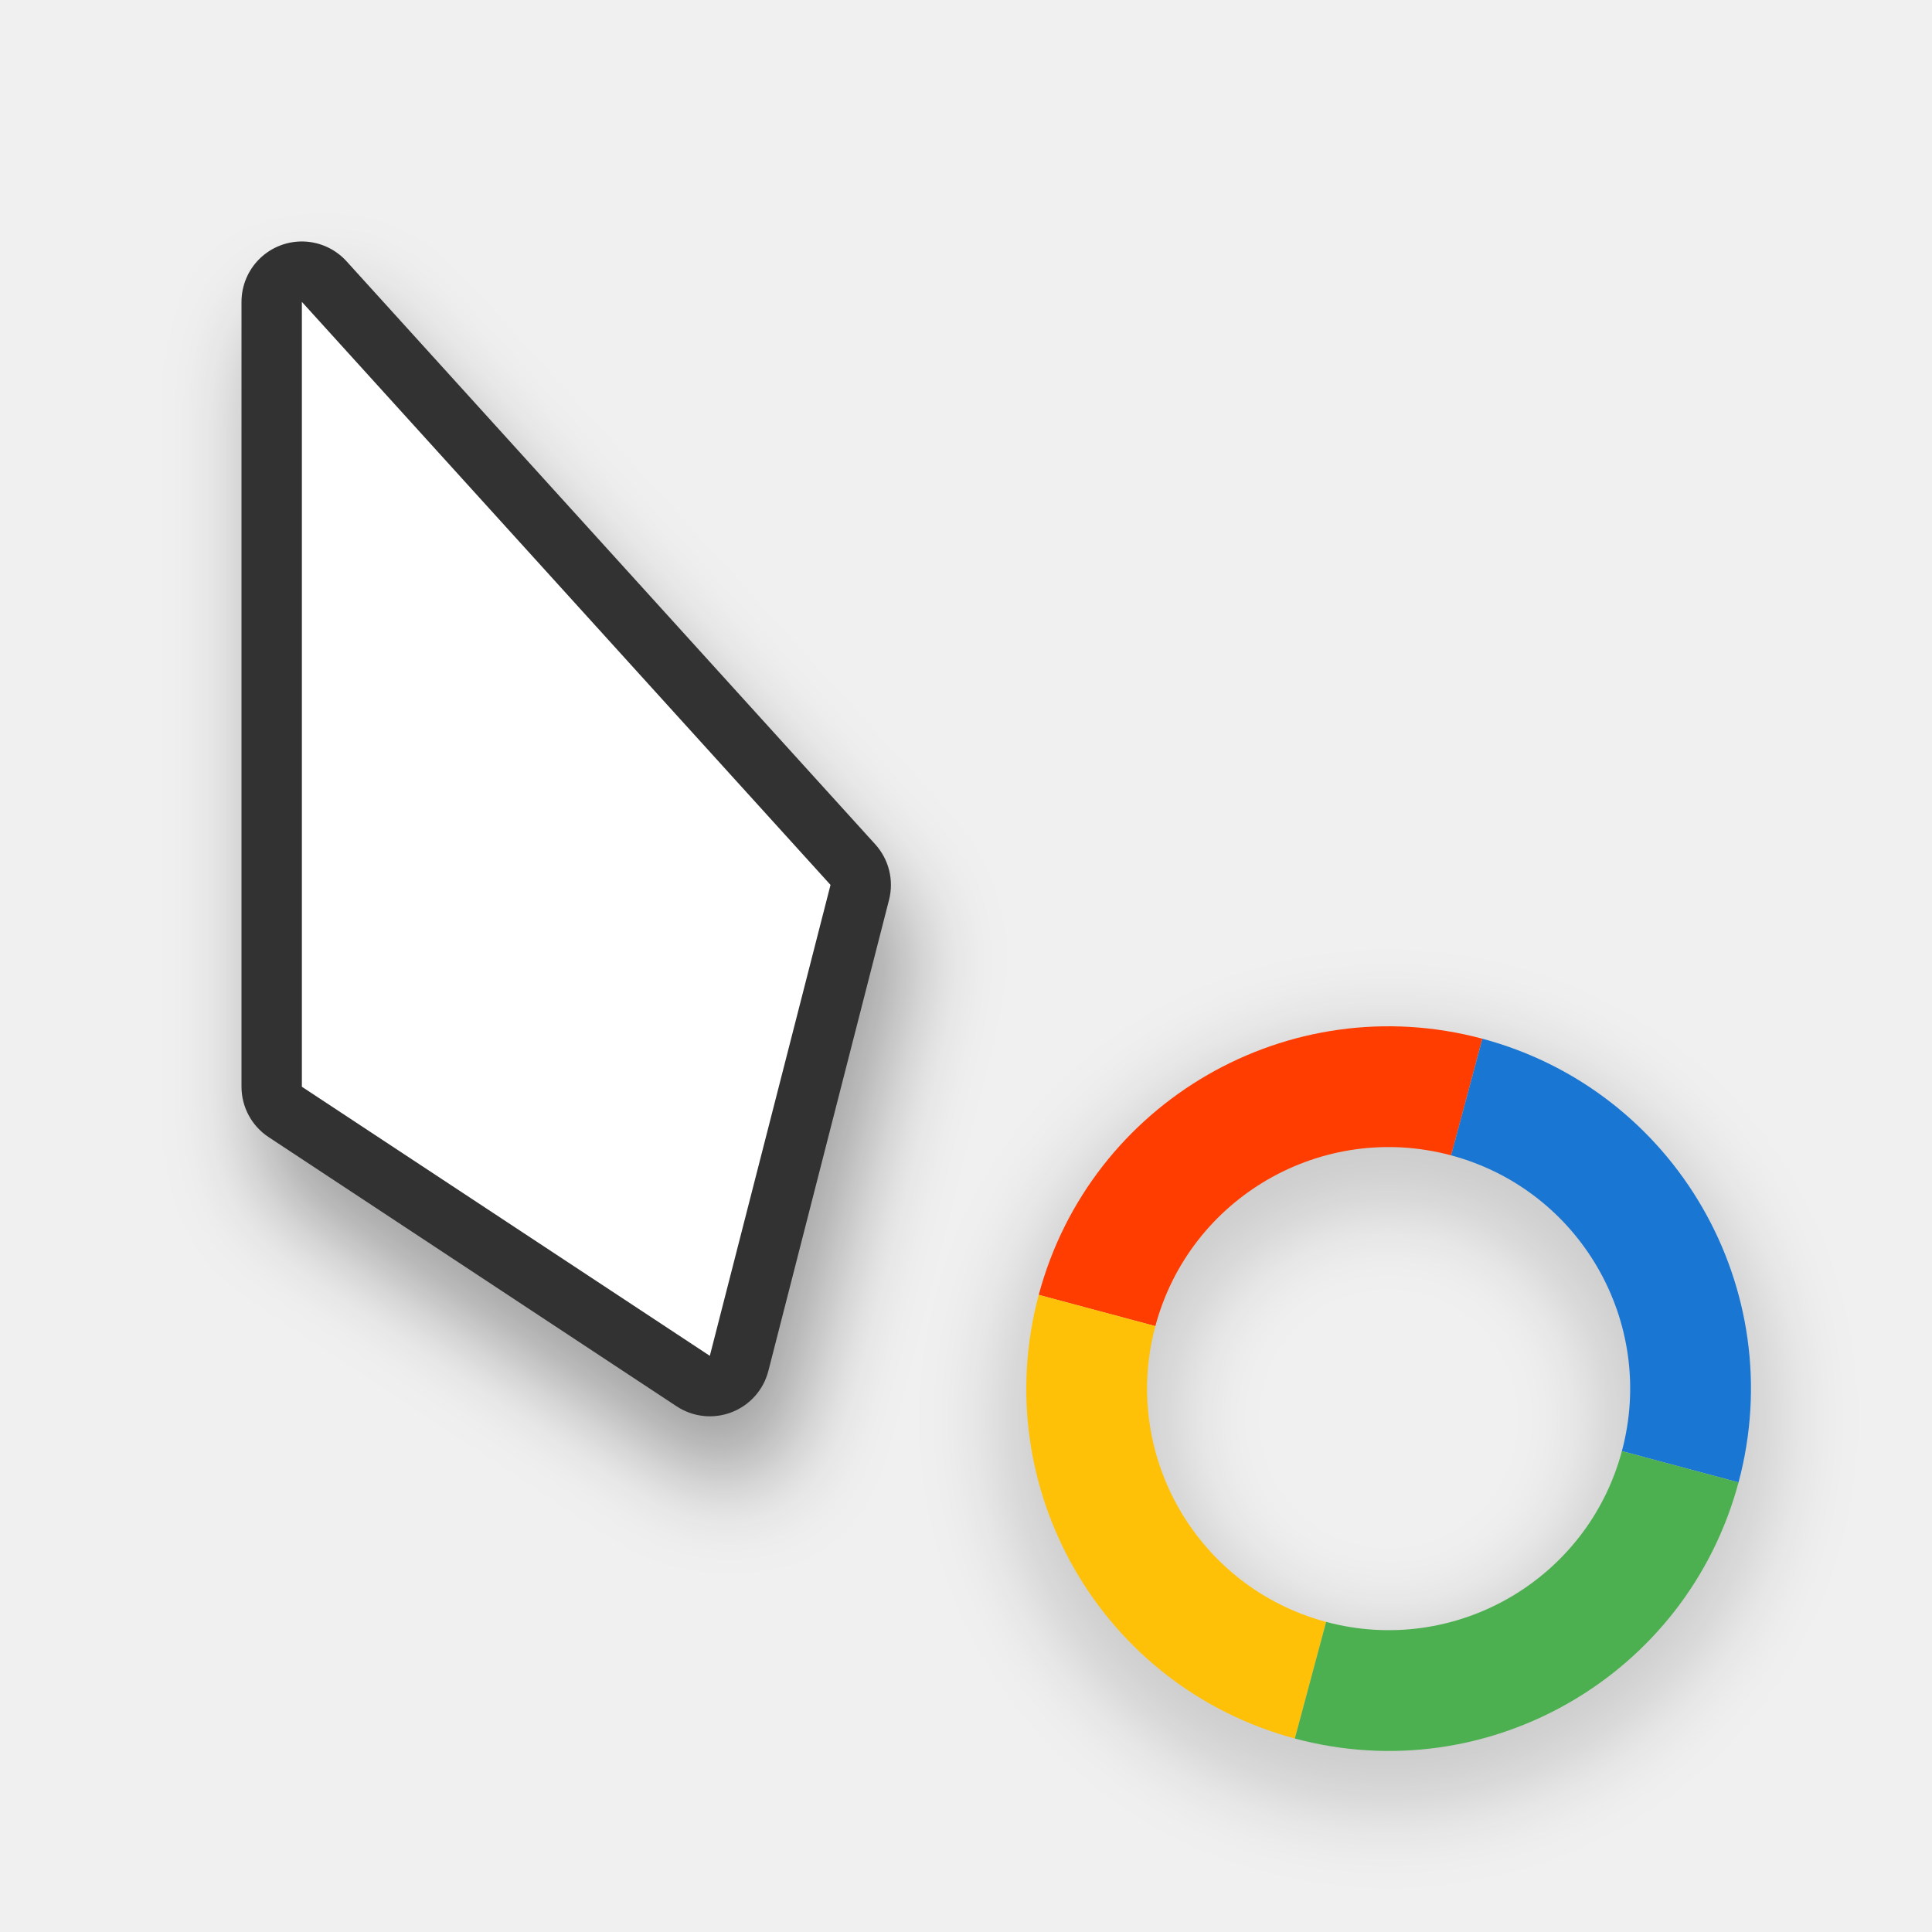
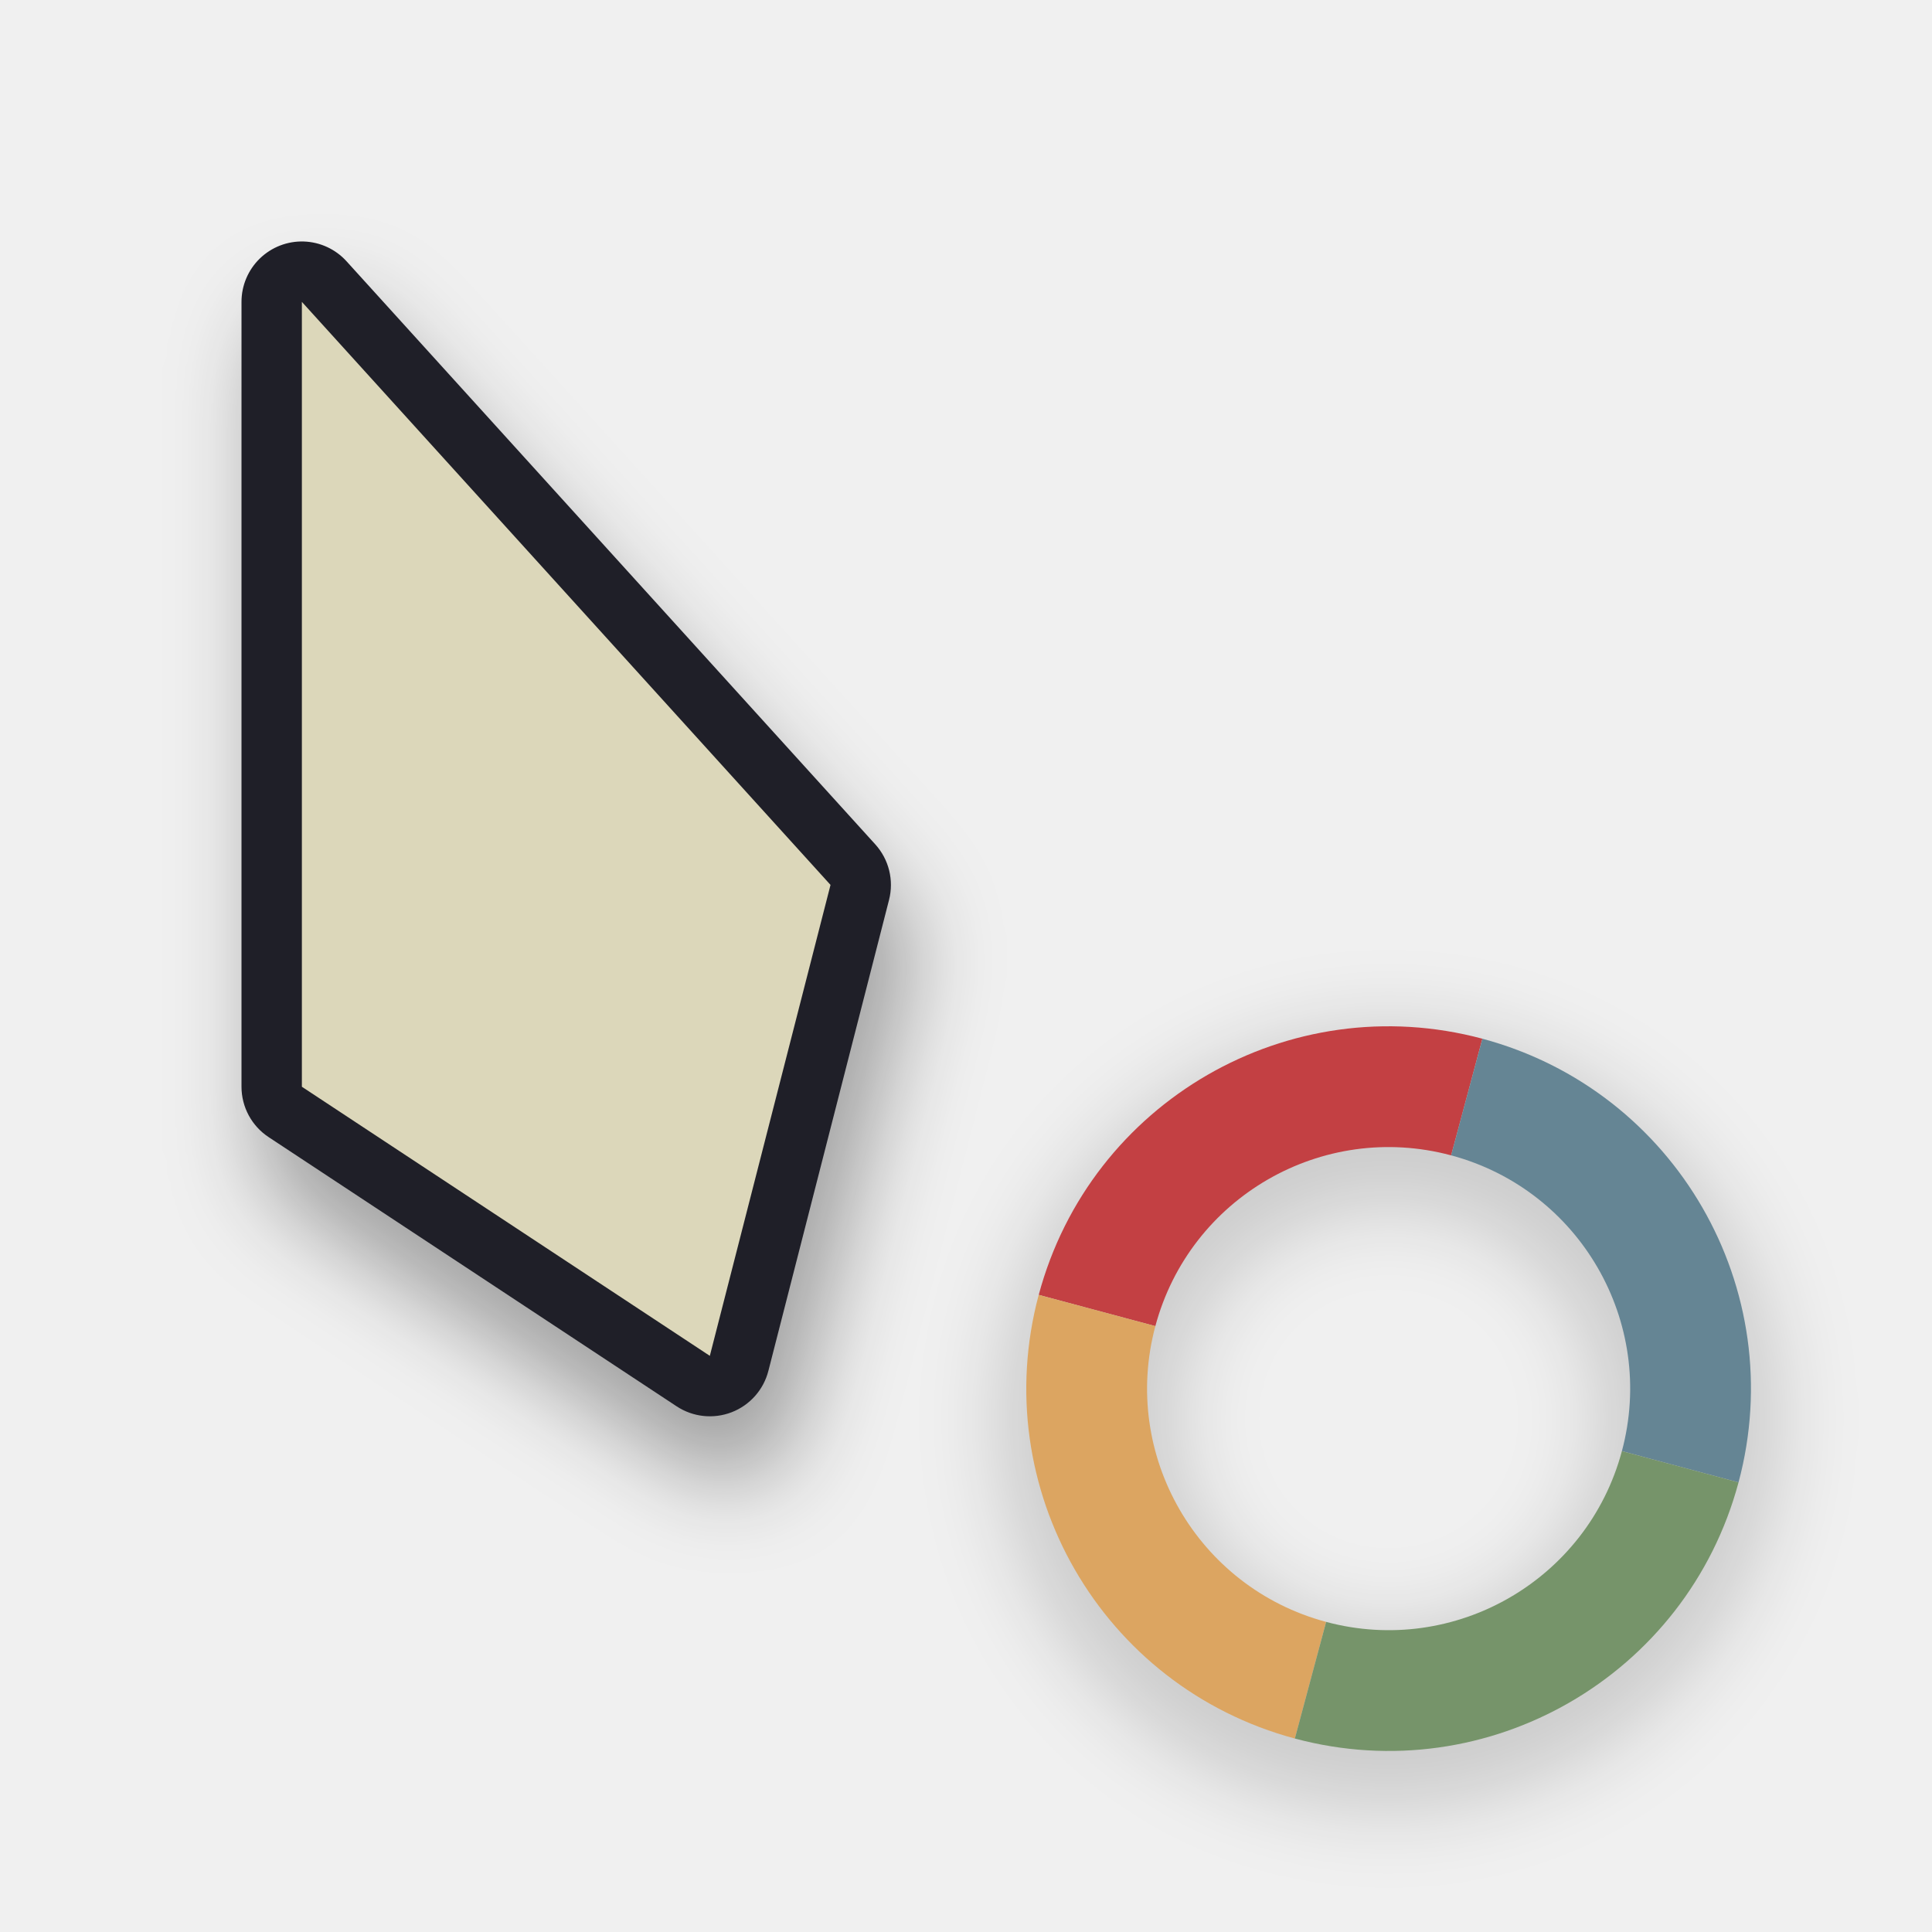
<svg xmlns="http://www.w3.org/2000/svg" width="32" height="32" version="1.1" viewBox="0 0 32 32" id="svg70">
  <defs id="defs38">
    <filter id="b" x="-.162" y="-.095" width="1.324" height="1.191" color-interpolation-filters="sRGB">
      <feGaussianBlur stdDeviation="0.628" id="feGaussianBlur2" />
    </filter>
    <filter id="h" x="-.12" y="-.12" width="1.24" height="1.24" color-interpolation-filters="sRGB">
      <feGaussianBlur stdDeviation="0.65" id="feGaussianBlur5" />
    </filter>
    <linearGradient id="g" x1="17.871" x2="17.871" y1="7.668" y2="17.893" gradientTransform="matrix(.60764 0 0 .58122 11.1 1033.5)" gradientUnits="userSpaceOnUse">
      <stop stop-color="#FBB114" offset="0" id="stop8" />
      <stop stop-color="#FF9508" offset="1" id="stop10" />
    </linearGradient>
    <linearGradient id="f" x1="23.954" x2="23.954" y1="8.61" y2="19.256" gradientTransform="matrix(.5582 0 0 .6327 11.1 1033.5)" gradientUnits="userSpaceOnUse">
      <stop stop-color="#FF645D" offset="0" id="stop13" />
      <stop stop-color="#FF4332" offset="1" id="stop15" />
    </linearGradient>
    <linearGradient id="e" x1="20.127" x2="20.127" y1="19.205" y2="29.033" gradientTransform="matrix(.65219 0 0 .54152 11.1 1033.5)" gradientUnits="userSpaceOnUse">
      <stop stop-color="#CA70E1" offset="0" id="stop18" />
      <stop stop-color="#B452CB" offset="1" id="stop20" />
    </linearGradient>
    <linearGradient id="d" x1="16.36" x2="16.36" y1="17.893" y2="28.118" gradientTransform="matrix(.60764 0 0 .58122 11.1 1033.5)" gradientUnits="userSpaceOnUse">
      <stop stop-color="#14ADF6" offset="0" id="stop23" />
      <stop stop-color="#1191F4" offset="1" id="stop25" />
    </linearGradient>
    <linearGradient id="c" x1="13.308" x2="13.308" y1="13.619" y2="24.265" gradientTransform="matrix(.5582 0 0 .6327 11.1 1033.5)" gradientUnits="userSpaceOnUse">
      <stop stop-color="#52CF30" offset="0" id="stop28" />
      <stop stop-color="#3BBD1C" offset="1" id="stop30" />
    </linearGradient>
    <linearGradient id="a" x1="11.766" x2="11.766" y1="9.377" y2="19.205" gradientTransform="matrix(.65219 0 0 .54152 11.1 1033.5)" gradientUnits="userSpaceOnUse">
      <stop stop-color="#FFD305" offset="0" id="stop33" />
      <stop stop-color="#FDCF01" offset="1" id="stop35" />
    </linearGradient>
    <filter style="color-interpolation-filters:sRGB" id="filter892" x="-0.12" width="1.24" y="-0.12" height="1.24">
      <feGaussianBlur stdDeviation="0.65" id="feGaussianBlur894" />
    </filter>
    <filter style="color-interpolation-filters:sRGB" id="filter4666" x="-0.169" width="1.337" y="-0.093" height="1.186">
      <feGaussianBlur stdDeviation="0.755" id="feGaussianBlur4668" />
    </filter>
  </defs>
  <path id="path850" d="M 23,17 A 6.5,6.5 0 0 0 16.5,23.5 6.5,6.5 0 0 0 23,30 6.5,6.5 0 0 0 29.5,23.5 6.5,6.5 0 0 0 23,17 Z m 0,3 A 3.5,3.5 0 0 1 26.5,23.5 3.5,3.5 0 0 1 23,27 3.5,3.5 0 0 1 19.5,23.5 3.5,3.5 0 0 1 23,20 Z" style="opacity:0.15;fill:#000000;paint-order:stroke fill markers;filter:url(#filter892)" />
  <g id="g4682" transform="translate(-31,1.999999)">
    <path style="color:#000000;font-style:normal;font-variant:normal;font-weight:normal;font-stretch:normal;font-size:medium;line-height:normal;font-family:sans-serif;font-variant-ligatures:normal;font-variant-position:normal;font-variant-caps:normal;font-variant-numeric:normal;font-variant-alternates:normal;font-feature-settings:normal;text-indent:0;text-align:start;text-decoration:none;text-decoration-line:none;text-decoration-style:solid;text-decoration-color:#000000;letter-spacing:normal;word-spacing:normal;text-transform:none;writing-mode:lr-tb;direction:ltr;text-orientation:mixed;dominant-baseline:auto;baseline-shift:baseline;text-anchor:start;white-space:normal;shape-padding:0;clip-rule:nonzero;display:inline;overflow:visible;visibility:visible;opacity:0.35;isolation:auto;mix-blend-mode:normal;color-interpolation:sRGB;color-interpolation-filters:linearRGB;solid-color:#000000;solid-opacity:1;vector-effect:none;fill:#000000;fill-opacity:1;fill-rule:nonzero;stroke:none;stroke-width:2;stroke-linecap:round;stroke-linejoin:round;stroke-miterlimit:4;stroke-dasharray:none;stroke-dashoffset:0;stroke-opacity:1;paint-order:stroke fill markers;filter:url(#filter4666);color-rendering:auto;image-rendering:auto;shape-rendering:auto;text-rendering:auto;enable-background:accumulate" d="m 36.379,3.07 a 1,1 0 0 0 -1.033,1 v 13 a 1,1 0 0 0 0.449,0.834 l 6.758,4.459 a 1,1 0 0 0 1.52,-0.588 l 1.998,-7.799 A 1,1 0 0 0 45.844,13.057 L 37.086,3.398 A 1,1 0 0 0 36.379,3.07 Z M 37.346,6.662 44,14 42.482,19.92 37.346,16.531 Z" id="path4556" />
-     <path id="path4552" d="M 36.033,2 A 1,1 0 0 0 35,3 v 13 a 1,1 0 0 0 0.449,0.834 l 6.758,4.459 a 1,1 0 0 0 1.52,-0.588 L 45.725,12.906 A 1,1 0 0 0 45.498,11.986 L 36.74,2.328 A 1,1 0 0 0 36.033,2 Z M 37,5.592 43.654,12.93 42.137,18.85 37,15.461 Z" style="color:#000000;font-style:normal;font-variant:normal;font-weight:normal;font-stretch:normal;font-size:medium;line-height:normal;font-family:sans-serif;font-variant-ligatures:normal;font-variant-position:normal;font-variant-caps:normal;font-variant-numeric:normal;font-variant-alternates:normal;font-feature-settings:normal;text-indent:0;text-align:start;text-decoration:none;text-decoration-line:none;text-decoration-style:solid;text-decoration-color:#000000;letter-spacing:normal;word-spacing:normal;text-transform:none;writing-mode:lr-tb;direction:ltr;text-orientation:mixed;dominant-baseline:auto;baseline-shift:baseline;text-anchor:start;white-space:normal;shape-padding:0;clip-rule:nonzero;display:inline;overflow:visible;visibility:visible;opacity:1;isolation:auto;mix-blend-mode:normal;color-interpolation:sRGB;color-interpolation-filters:linearRGB;solid-color:#000000;solid-opacity:1;vector-effect:none;fill:#323232;fill-opacity:1;fill-rule:nonzero;stroke:none;stroke-width:2;stroke-linecap:round;stroke-linejoin:round;stroke-miterlimit:4;stroke-dasharray:none;stroke-dashoffset:0;stroke-opacity:1;paint-order:stroke fill markers;color-rendering:auto;image-rendering:auto;shape-rendering:auto;text-rendering:auto;enable-background:accumulate" />
-     <path id="rect4546" d="m 36,3 v 13 l 6.757,4.457 1.999,-7.8 z" style="opacity:1;fill:#ffffff;fill-opacity:1;stroke:none;stroke-width:2.237;stroke-linecap:round;stroke-linejoin:round;stroke-miterlimit:4;stroke-dasharray:none;stroke-opacity:1;paint-order:stroke fill markers" />
+     <path id="path4552" d="M 36.033,2 A 1,1 0 0 0 35,3 v 13 a 1,1 0 0 0 0.449,0.834 l 6.758,4.459 a 1,1 0 0 0 1.52,-0.588 L 45.725,12.906 A 1,1 0 0 0 45.498,11.986 L 36.74,2.328 A 1,1 0 0 0 36.033,2 Z M 37,5.592 43.654,12.93 42.137,18.85 37,15.461 Z" style="color:#000000;font-style:normal;font-variant:normal;font-weight:normal;font-stretch:normal;font-size:medium;line-height:normal;font-family:sans-serif;font-variant-ligatures:normal;font-variant-position:normal;font-variant-caps:normal;font-variant-numeric:normal;font-variant-alternates:normal;font-feature-settings:normal;text-indent:0;text-align:start;text-decoration:none;text-decoration-line:none;text-decoration-style:solid;text-decoration-color:#000000;letter-spacing:normal;word-spacing:normal;text-transform:none;writing-mode:lr-tb;direction:ltr;text-orientation:mixed;dominant-baseline:auto;baseline-shift:baseline;text-anchor:start;white-space:normal;shape-padding:0;clip-rule:nonzero;display:inline;overflow:visible;visibility:visible;opacity:1;isolation:auto;mix-blend-mode:normal;color-interpolation:sRGB;color-interpolation-filters:linearRGB;solid-color:#000000;solid-opacity:1;vector-effect:none;fill:#1f1f28;fill-opacity:1;fill-rule:nonzero;stroke:none;stroke-width:2;stroke-linecap:round;stroke-linejoin:round;stroke-miterlimit:4;stroke-dasharray:none;stroke-dashoffset:0;stroke-opacity:1;paint-order:stroke fill markers;color-rendering:auto;image-rendering:auto;shape-rendering:auto;text-rendering:auto;enable-background:accumulate" />
+     <path id="rect4546" d="m 36,3 v 13 l 6.757,4.457 1.999,-7.8 z" style="opacity:1;fill:#dcd7ba;fill-opacity:1;stroke:none;stroke-width:2.237;stroke-linecap:round;stroke-linejoin:round;stroke-miterlimit:4;stroke-dasharray:none;stroke-opacity:1;paint-order:stroke fill markers" />
  </g>
  <g id="g964" transform="rotate(15,23,23)">
-     <path id="circle913" d="m 23,17 a 6,6 0 0 0 -6,6 h 2 a 4,4 0 0 1 4,-4 z" style="fill:#ff3d00;fill-opacity:1;stroke-width:0.923;paint-order:stroke fill markers" />
-     <path style="fill:#1976d2;fill-opacity:1;stroke-width:0.923;paint-order:stroke fill markers" d="m 23,17 a 6,6 0 0 1 6,6 h -2 a 4,4 0 0 0 -4,-4 z" id="path954" />
-     <path style="fill:#ffc107;fill-opacity:1;stroke-width:0.923;paint-order:stroke fill markers" d="m 23,29 a 6,6 0 0 1 -6,-6 h 2 a 4,4 0 0 0 4,4 z" id="path956" />
-     <path id="path958" d="m 23,29 a 6,6 0 0 0 6,-6 h -2 a 4,4 0 0 1 -4,4 z" style="fill:#4caf50;fill-opacity:1;stroke-width:0.923;paint-order:stroke fill markers" />
+     <path id="circle913" d="m 23,17 a 6,6 0 0 0 -6,6 h 2 a 4,4 0 0 1 4,-4 z" style="fill:#c34043;fill-opacity:1;stroke-width:0.923;paint-order:stroke fill markers" />
+     <path style="fill:#658594;fill-opacity:1;stroke-width:0.923;paint-order:stroke fill markers" d="m 23,17 a 6,6 0 0 1 6,6 h -2 a 4,4 0 0 0 -4,-4 z" id="path954" />
+     <path style="fill:#dca561;fill-opacity:1;stroke-width:0.923;paint-order:stroke fill markers" d="m 23,29 a 6,6 0 0 1 -6,-6 h 2 a 4,4 0 0 0 4,4 z" id="path956" />
+     <path id="path958" d="m 23,29 a 6,6 0 0 0 6,-6 h -2 a 4,4 0 0 1 -4,4 z" style="fill:#76946a;fill-opacity:1;stroke-width:0.923;paint-order:stroke fill markers" />
  </g>
</svg>
